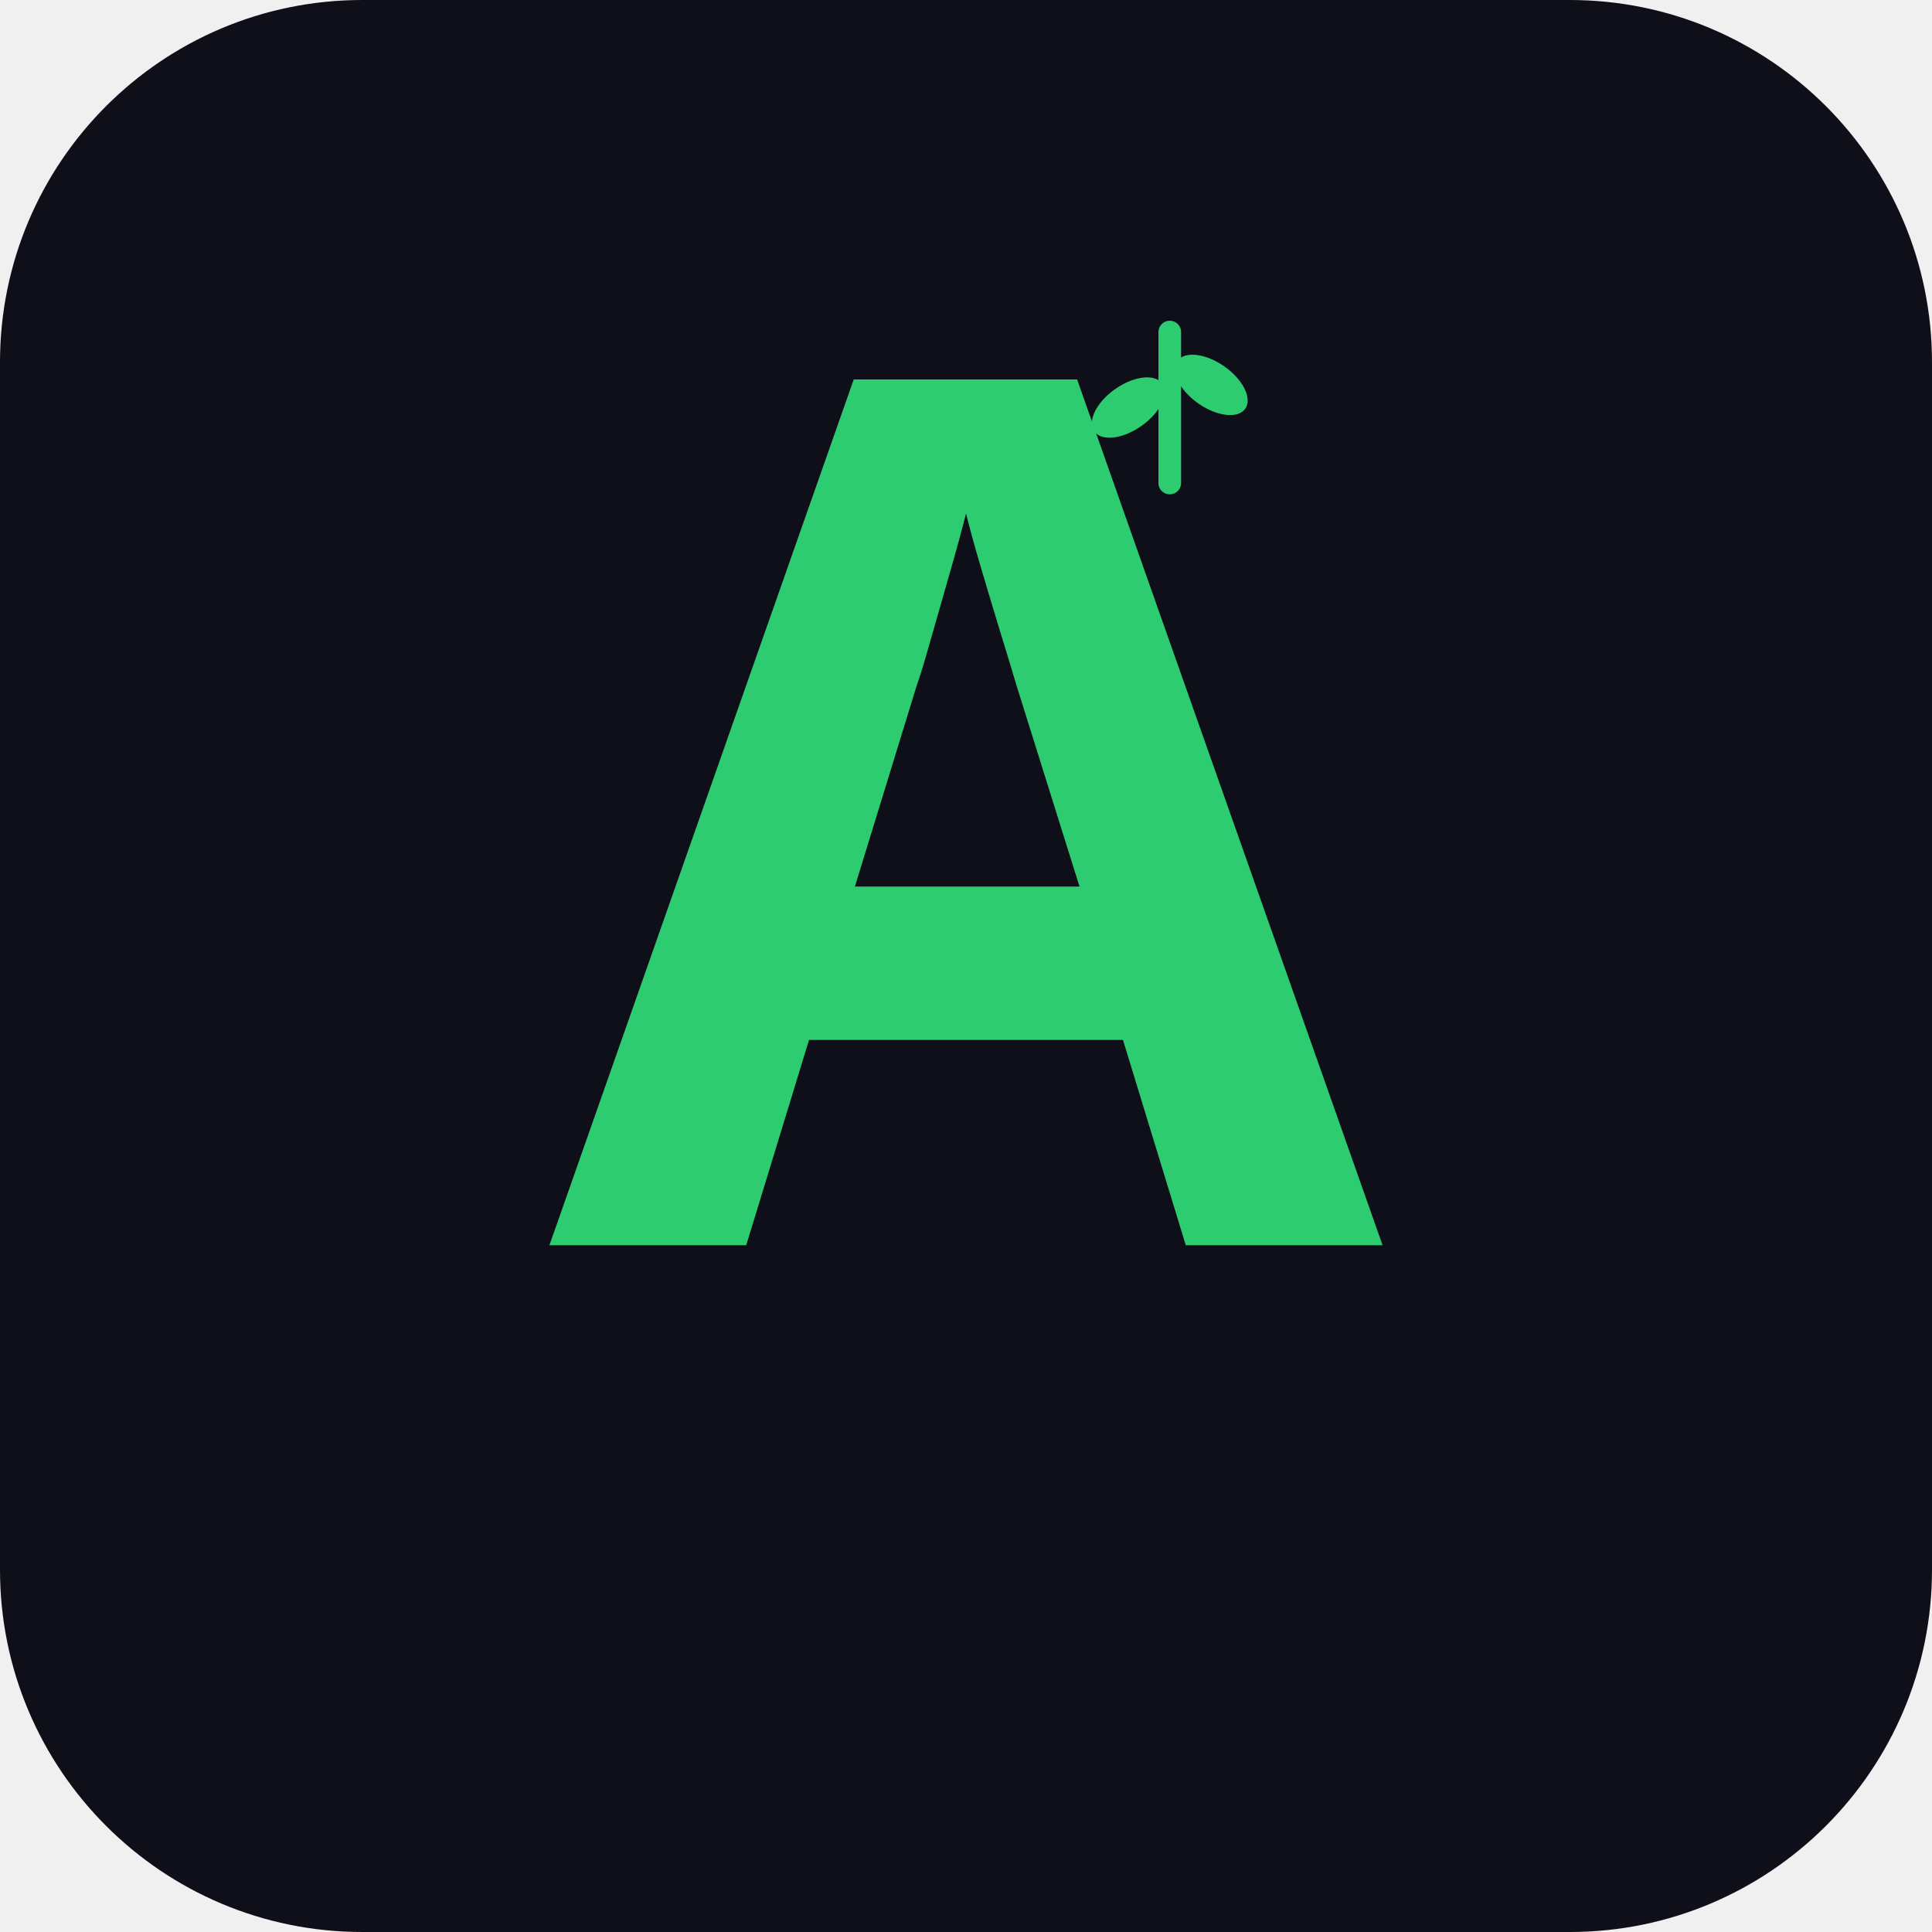
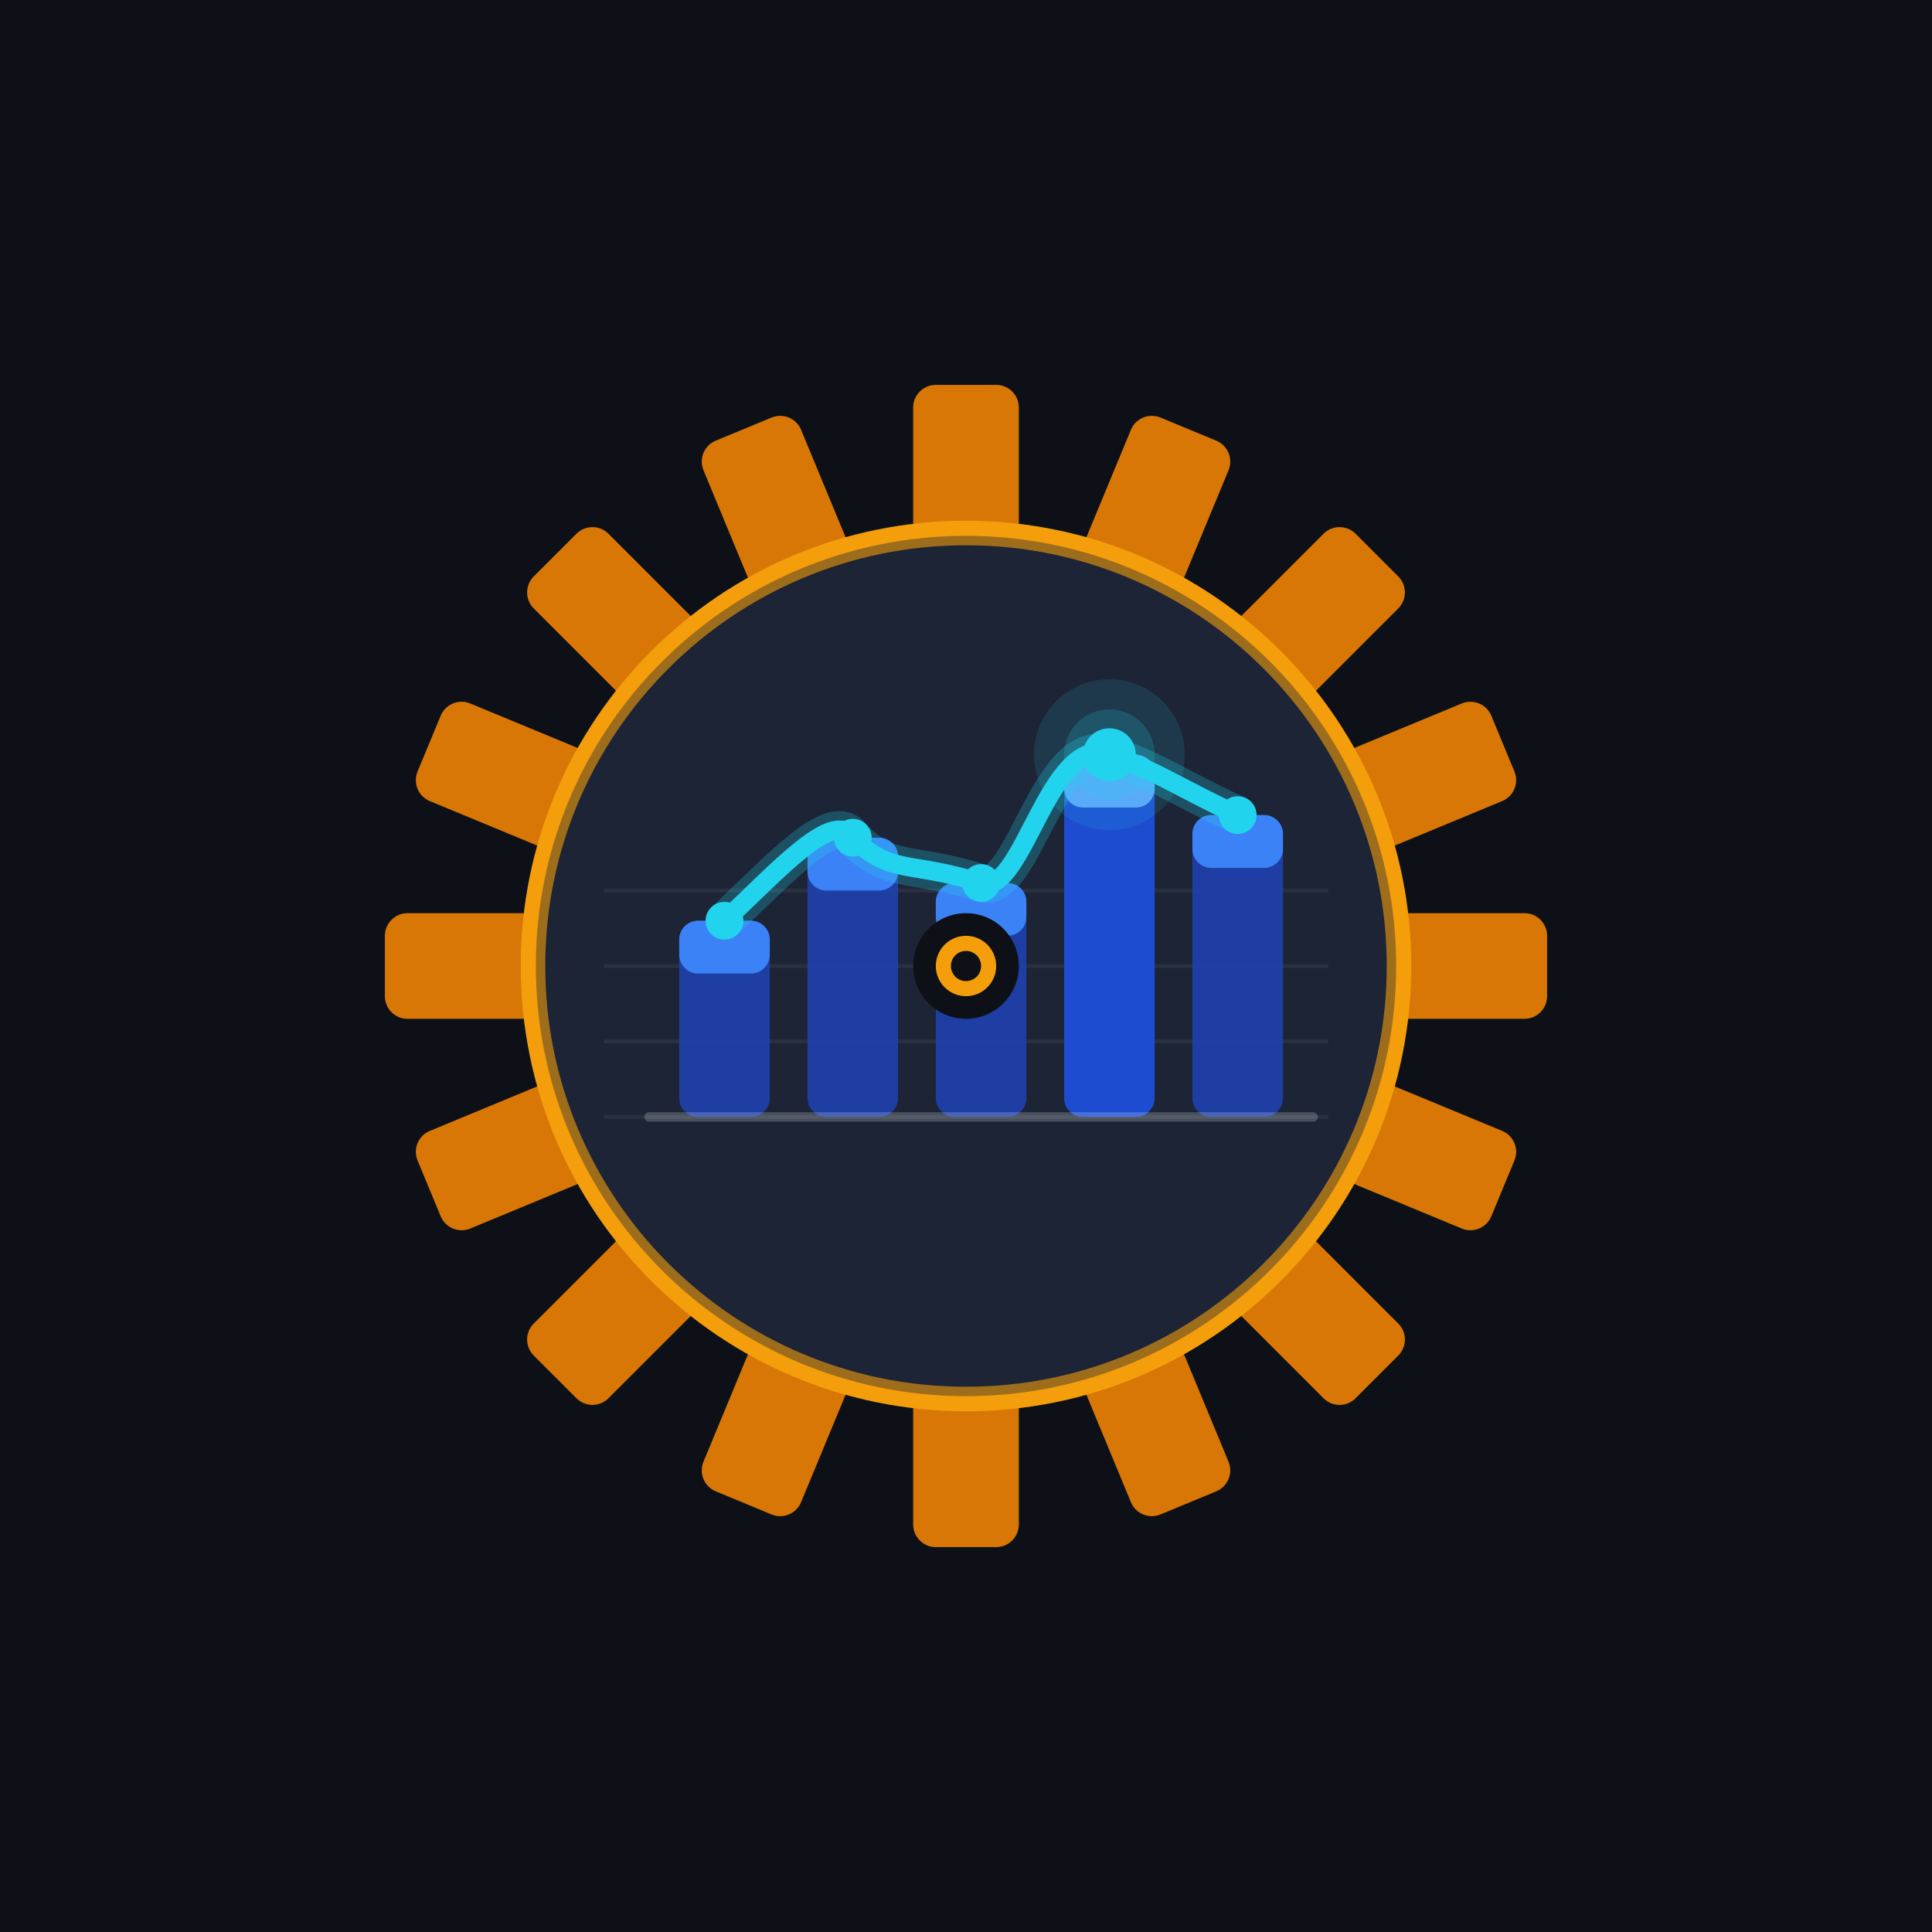
<svg xmlns="http://www.w3.org/2000/svg" viewBox="0 0 512 512">
-   <rect width="512" height="512" rx="96" fill="#0f0f1a" />
-   <text x="256" y="330" font-family="system-ui, Arial Black, sans-serif" font-size="320" font-weight="900" text-anchor="middle" fill="#2ecc71" letter-spacing="-8">A</text>
-   <g transform="translate(310, 88)">
-     <line x1="0" y1="40" x2="0" y2="0" stroke="#2ecc71" stroke-width="6" stroke-linecap="round" />
-     <ellipse cx="-11" cy="20" rx="11" ry="6" fill="#2ecc71" transform="rotate(-35 -11 20)" />
-     <ellipse cx="11" cy="14" rx="11" ry="6" fill="#2ecc71" transform="rotate(35 11 14)" />
+   <rect width="512" height="512" fill="#0d1117" />
+   <g transform="translate(256,256)">
+     <rect x="-14" y="-154" width="28" height="44" rx="6" fill="#d97706" transform="rotate(0)" />
+     <rect x="-14" y="-154" width="28" height="44" rx="6" fill="#d97706" transform="rotate(22.5)" />
+     <rect x="-14" y="-154" width="28" height="44" rx="6" fill="#d97706" transform="rotate(45)" />
+     <rect x="-14" y="-154" width="28" height="44" rx="6" fill="#d97706" transform="rotate(67.5)" />
+     <rect x="-14" y="-154" width="28" height="44" rx="6" fill="#d97706" transform="rotate(90)" />
+     <rect x="-14" y="-154" width="28" height="44" rx="6" fill="#d97706" transform="rotate(112.5)" />
+     <rect x="-14" y="-154" width="28" height="44" rx="6" fill="#d97706" transform="rotate(135)" />
+     <rect x="-14" y="-154" width="28" height="44" rx="6" fill="#d97706" transform="rotate(157.5)" />
+     <rect x="-14" y="-154" width="28" height="44" rx="6" fill="#d97706" transform="rotate(180)" />
+     <rect x="-14" y="-154" width="28" height="44" rx="6" fill="#d97706" transform="rotate(202.5)" />
+     <rect x="-14" y="-154" width="28" height="44" rx="6" fill="#d97706" transform="rotate(225)" />
+     <rect x="-14" y="-154" width="28" height="44" rx="6" fill="#d97706" transform="rotate(247.5)" />
+     <rect x="-14" y="-154" width="28" height="44" rx="6" fill="#d97706" transform="rotate(270)" />
+     <rect x="-14" y="-154" width="28" height="44" rx="6" fill="#d97706" transform="rotate(292.5)" />
+     <rect x="-14" y="-154" width="28" height="44" rx="6" fill="#d97706" transform="rotate(315)" />
+     <rect x="-14" y="-154" width="28" height="44" rx="6" fill="#d97706" transform="rotate(337.5)" />
+     <circle r="118" fill="#f59e0b" />
+     <circle r="114" fill="#1c2435" />
+     <circle r="114" fill="none" stroke="#f59e0b" stroke-width="5" opacity="0.6" />
+     <line x1="-96" y1="-20" x2="96" y2="-20" stroke="#ffffff" stroke-width="1" opacity="0.06" />
+     <line x1="-96" y1="0" x2="96" y2="0" stroke="#ffffff" stroke-width="1" opacity="0.06" />
+     <line x1="-96" y1="20" x2="96" y2="20" stroke="#ffffff" stroke-width="1" opacity="0.06" />
+     <line x1="-96" y1="40" x2="96" y2="40" stroke="#ffffff" stroke-width="1" opacity="0.06" />
+     <rect x="-76" y="-12" width="24" height="52" rx="5" fill="#1e40af" opacity="0.9" />
+     <rect x="-76" y="-12" width="24" height="14" rx="5" fill="#3b82f6" />
+     <rect x="-42" y="-34" width="24" height="74" rx="5" fill="#1e40af" opacity="0.9" />
+     <rect x="-42" y="-34" width="24" height="14" rx="5" fill="#3b82f6" />
+     <rect x="-8" y="-22" width="24" height="62" rx="5" fill="#1e40af" opacity="0.9" />
+     <rect x="-8" y="-22" width="24" height="14" rx="5" fill="#3b82f6" />
+     <rect x="26" y="-56" width="24" height="96" rx="5" fill="#1d4ed8" opacity="0.95" />
+     <rect x="26" y="-56" width="24" height="14" rx="5" fill="#60a5fa" />
+     <rect x="60" y="-40" width="24" height="80" rx="5" fill="#1e40af" opacity="0.9" />
+     <rect x="60" y="-40" width="24" height="14" rx="5" fill="#3b82f6" />
+     <line x1="-84" y1="40" x2="92" y2="40" stroke="#ffffff" stroke-width="2.5" opacity="0.2" stroke-linecap="round" />
+     <path d="M-64,-12 C-50,-25 -35,-42 -30,-34 C-20,-24 -15,-28 4,-22 C15,-18 22,-62 38,-56 C50,-52 55,-48 72,-40" fill="none" stroke="#22d3ee" stroke-width="10" stroke-linecap="round" stroke-linejoin="round" opacity="0.25" />
+     <path d="M-64,-12 C-50,-25 -35,-42 -30,-34 C-20,-24 -15,-28 4,-22 C15,-18 22,-62 38,-56 C50,-52 55,-48 72,-40" fill="none" stroke="#22d3ee" stroke-width="5" stroke-linecap="round" stroke-linejoin="round" />
+     <circle cx="-64" cy="-12" r="5" fill="#22d3ee" />
+     <circle cx="-30" cy="-34" r="5" fill="#22d3ee" />
+     <circle cx="4" cy="-22" r="5" fill="#22d3ee" />
+     <circle cx="38" cy="-56" r="7" fill="#22d3ee" />
+     <circle cx="72" cy="-40" r="5" fill="#22d3ee" />
+     <circle cx="38" cy="-56" r="20" fill="#22d3ee" opacity="0.12" />
+     <circle cx="38" cy="-56" r="12" fill="#22d3ee" opacity="0.18" />
+     <circle r="14" fill="#0d1117" />
+     <circle r="8" fill="#f59e0b" />
+     <circle r="4" fill="#0d1117" />
  </g>
</svg>
